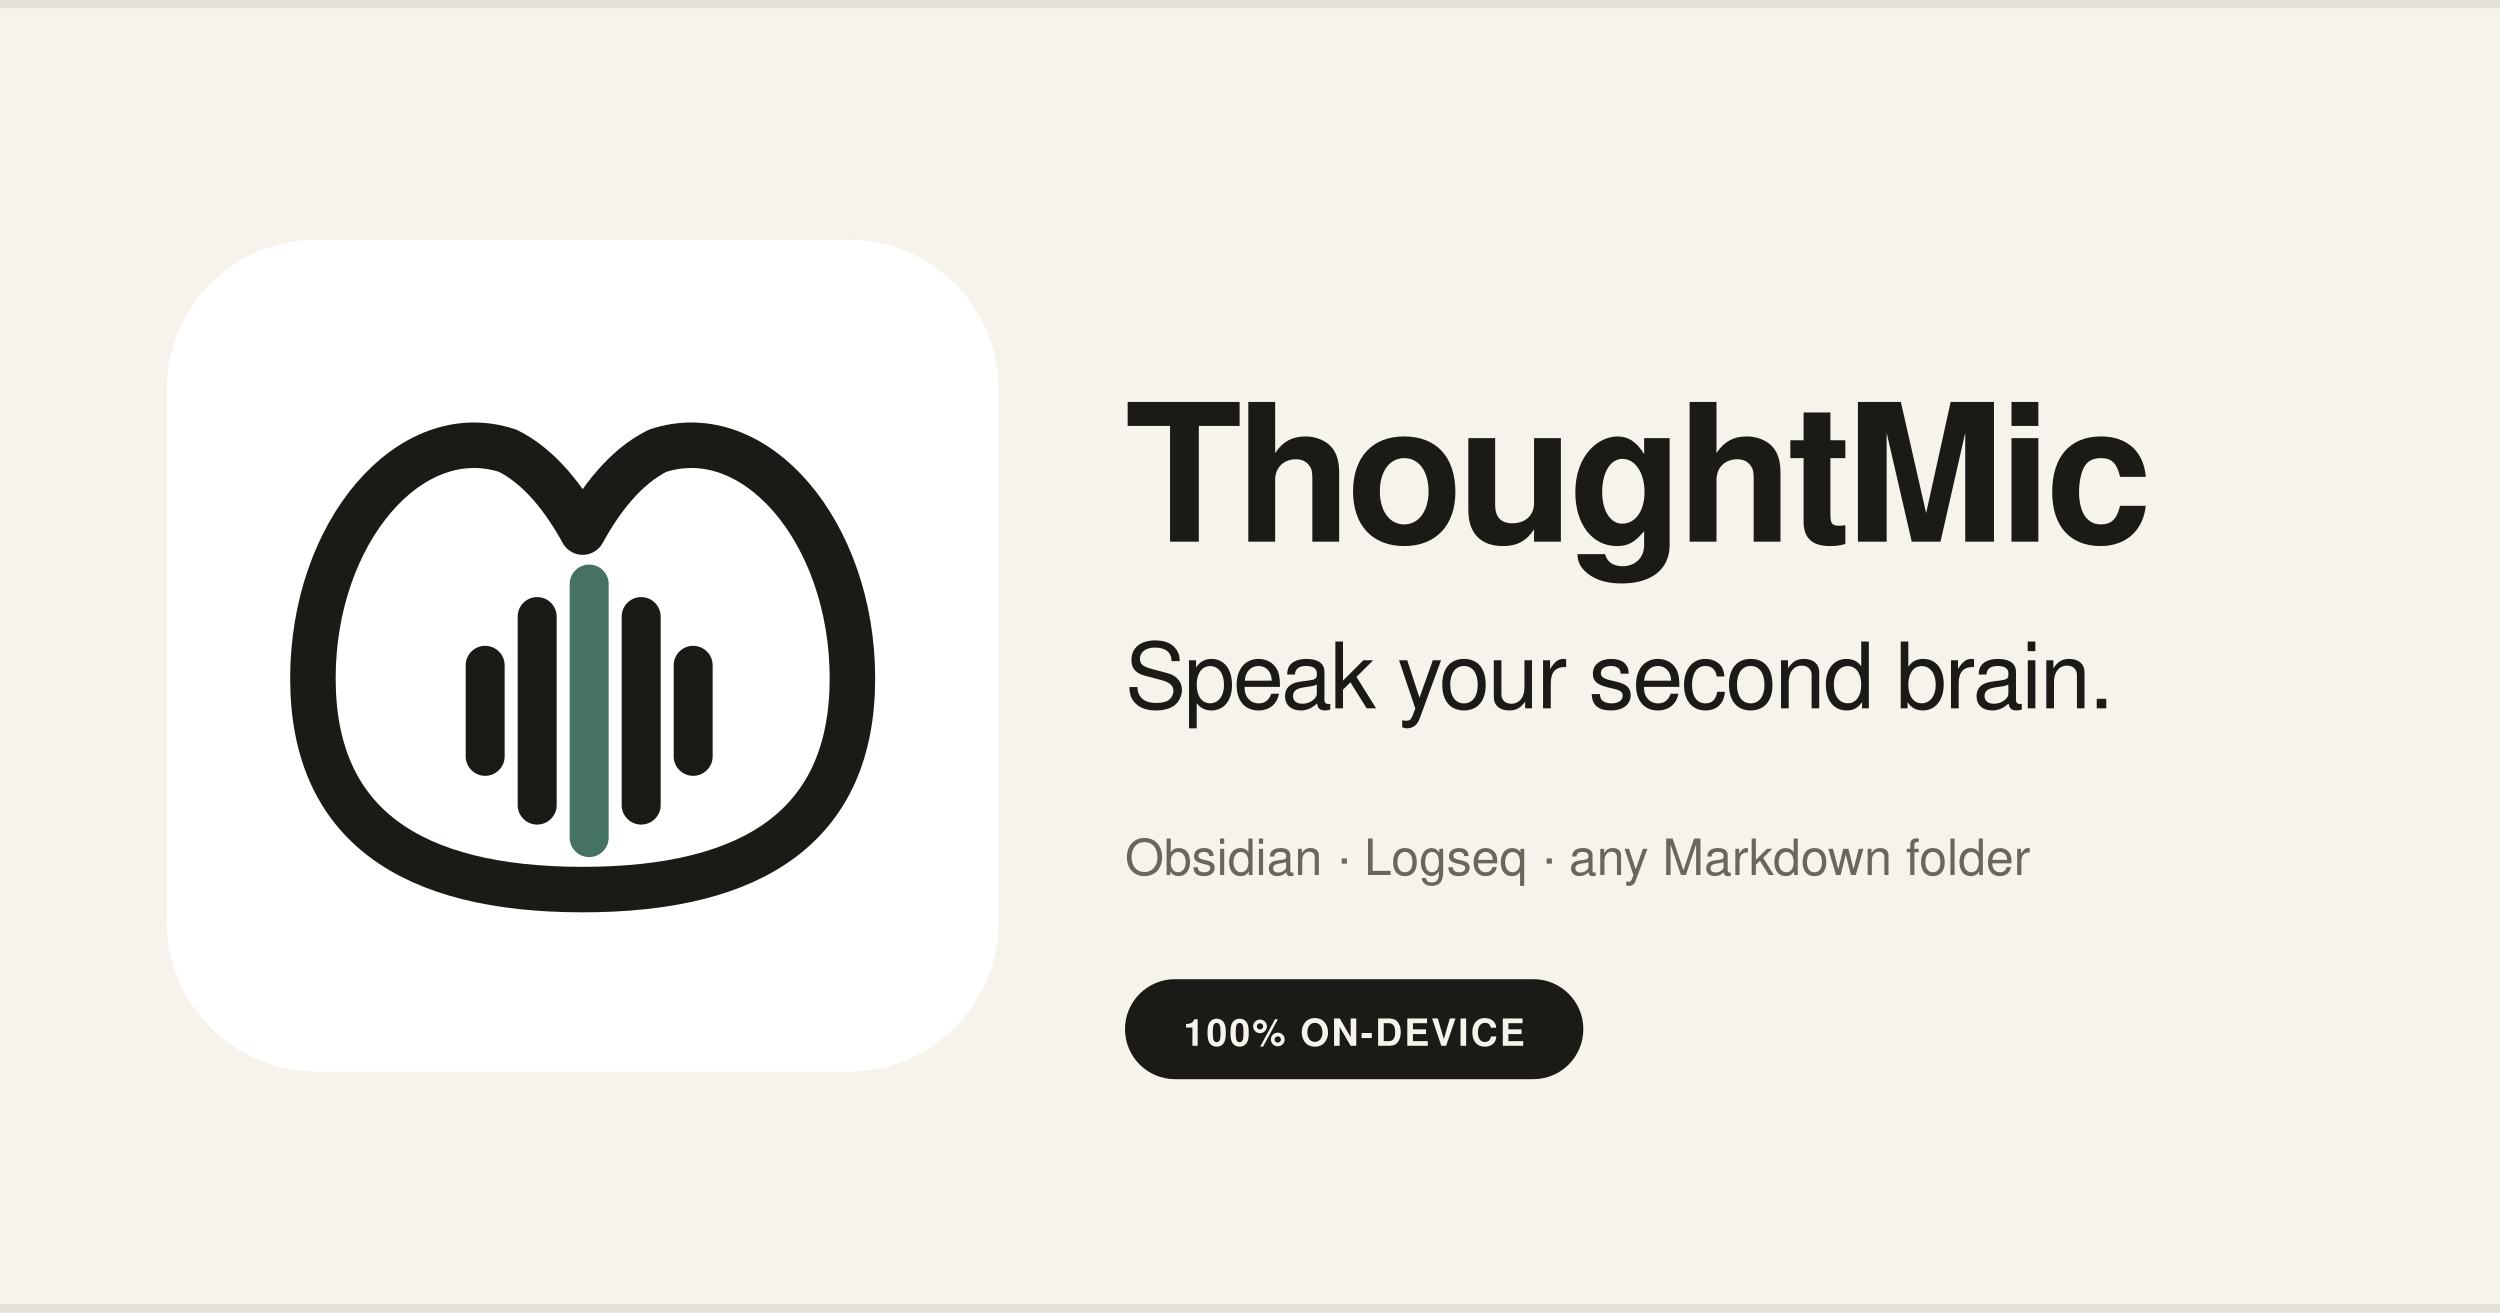
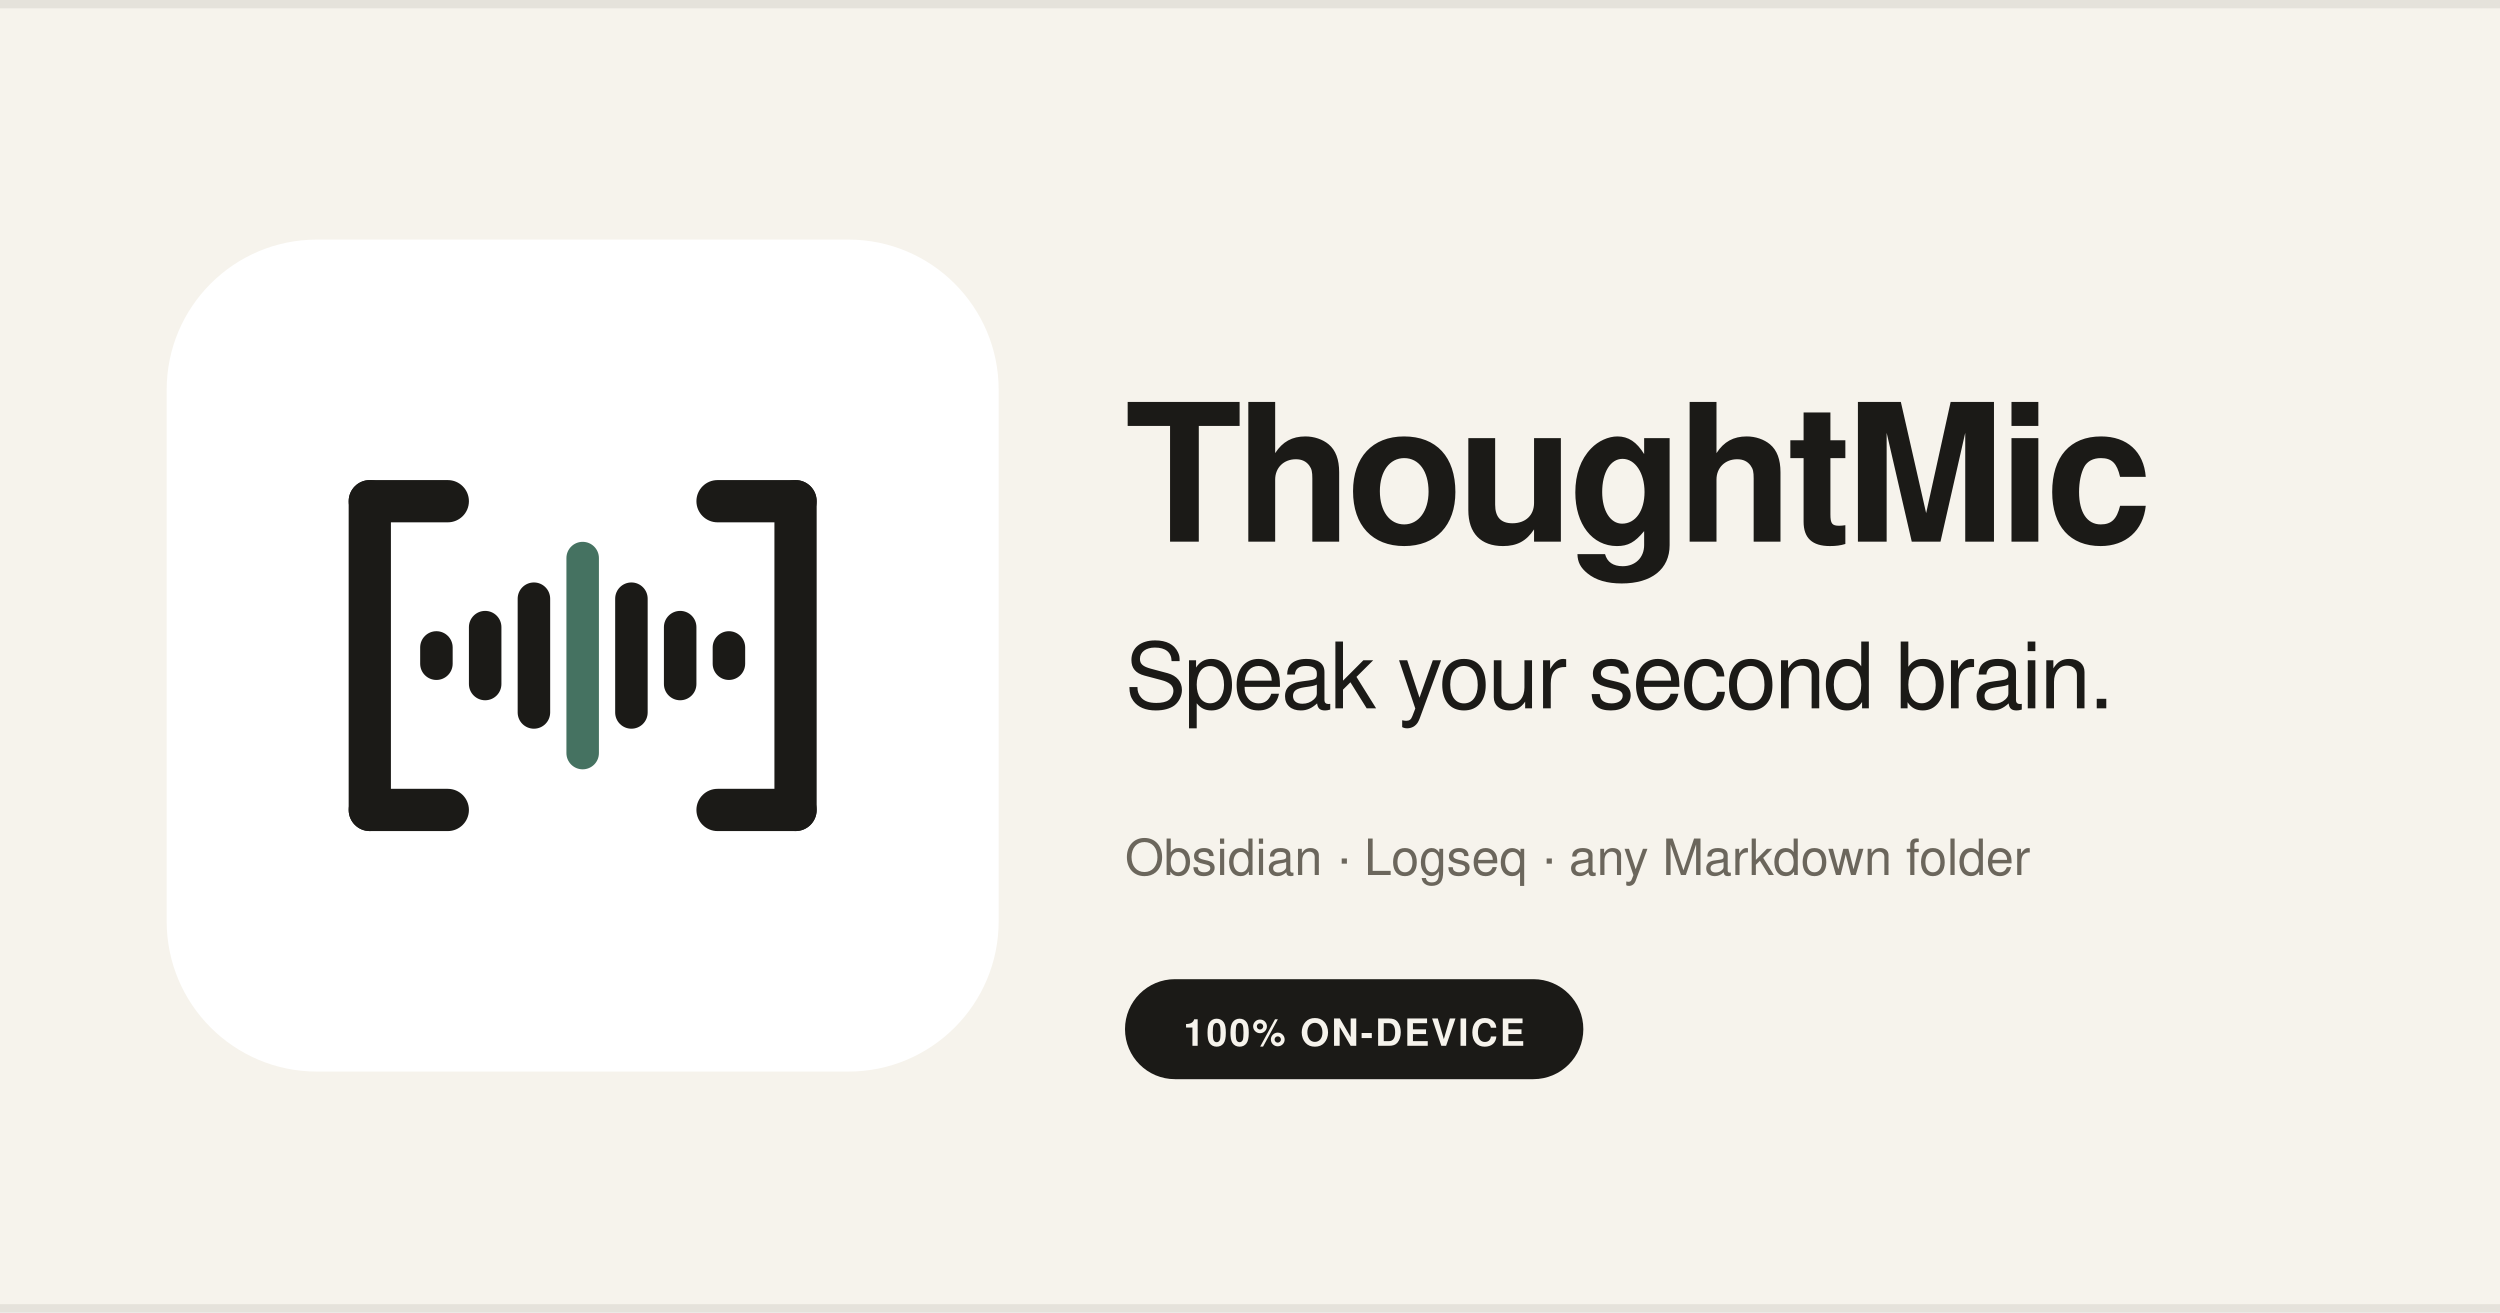
<svg xmlns="http://www.w3.org/2000/svg" viewBox="0 0 1200 630" width="1200" height="630">
  <rect x="0" y="0" width="1200" height="630" fill="#F6F3EC" />
  <rect x="0" y="0" width="1200" height="4" fill="#1B1A17" opacity="0.08" />
  <rect x="0" y="626" width="1200" height="4" fill="#1B1A17" opacity="0.08" />
  <g transform="translate(80, 115) scale(0.39)">
    <rect x="0" y="0" width="1024" height="1024" rx="185" ry="185" fill="#FFFFFF" />
-     <path d="M 180 540              C 180 360, 300 220, 420 260              C 460 280, 490 320, 512 360              C 534 320, 564 280, 604 260              C 724 220, 844 360, 844 540              C 844 720, 724 800, 512 800              C 300 800, 180 720, 180 540 Z" fill="none" stroke="#1B1A17" stroke-width="56" stroke-linejoin="round" stroke-linecap="round" />
-     <rect x="368" y="500" width="48" height="160" rx="24" fill="#1B1A17" />
-     <rect x="432" y="440" width="48" height="280" rx="24" fill="#1B1A17" />
-     <rect x="496" y="400" width="48" height="360" rx="24" fill="#457261" />
-     <rect x="560" y="440" width="48" height="280" rx="24" fill="#1B1A17" />
-     <rect x="624" y="500" width="48" height="160" rx="24" fill="#1B1A17" />
+     <g fill="#1B1A17">
+       <rect x="224" y="296" width="52" height="432" rx="26" ry="26" />
+       <rect x="224" y="296" width="148" height="52" rx="26" ry="26" />
+       <rect x="224" y="676" width="148" height="52" rx="26" ry="26" />
+     </g>
+     <g fill="#1B1A17">
+       <rect x="748" y="296" width="52" height="432" rx="26" ry="26" />
+       <rect x="652" y="296" width="148" height="52" rx="26" ry="26" />
+       <rect x="652" y="676" width="148" height="52" rx="26" ry="26" />
+     </g>
+     <rect x="312" y="482" width="40" height="60" rx="20" ry="20" fill="#1B1A17" />
+     <rect x="372" y="457" width="40" height="110" rx="20" ry="20" fill="#1B1A17" />
+     <rect x="432" y="422" width="40" height="180" rx="20" ry="20" fill="#1B1A17" />
+     <rect x="492" y="372" width="40" height="280" rx="20" ry="20" fill="#457261" />
+     <rect x="552" y="422" width="40" height="180" rx="20" ry="20" fill="#1B1A17" />
+     <rect x="612" y="457" width="40" height="110" rx="20" ry="20" fill="#1B1A17" />
+     <rect x="672" y="482" width="40" height="60" rx="20" ry="20" fill="#1B1A17" />
  </g>
  <g font-family="-apple-system, 'SF Pro Display', Helvetica, Arial, sans-serif">
    <text x="540" y="260" font-size="92" font-weight="800" fill="#1B1A17" letter-spacing="-3">ThoughtMic</text>
    <text x="540" y="340" font-size="44" font-weight="500" fill="#1B1A17" letter-spacing="-1">Speak your second brain.</text>
    <text x="540" y="420" font-size="24" font-weight="500" fill="#6B665C" letter-spacing="0">Obsidian  ·  Logseq  ·  any Markdown folder</text>
    <g transform="translate(540, 470)">
      <rect x="0" y="0" width="220" height="48" rx="24" fill="#1B1A17" />
      <text x="110" y="32" font-size="18" font-weight="700" fill="#F6F3EC" letter-spacing="1" text-anchor="middle">100% ON-DEVICE</text>
    </g>
  </g>
</svg>
